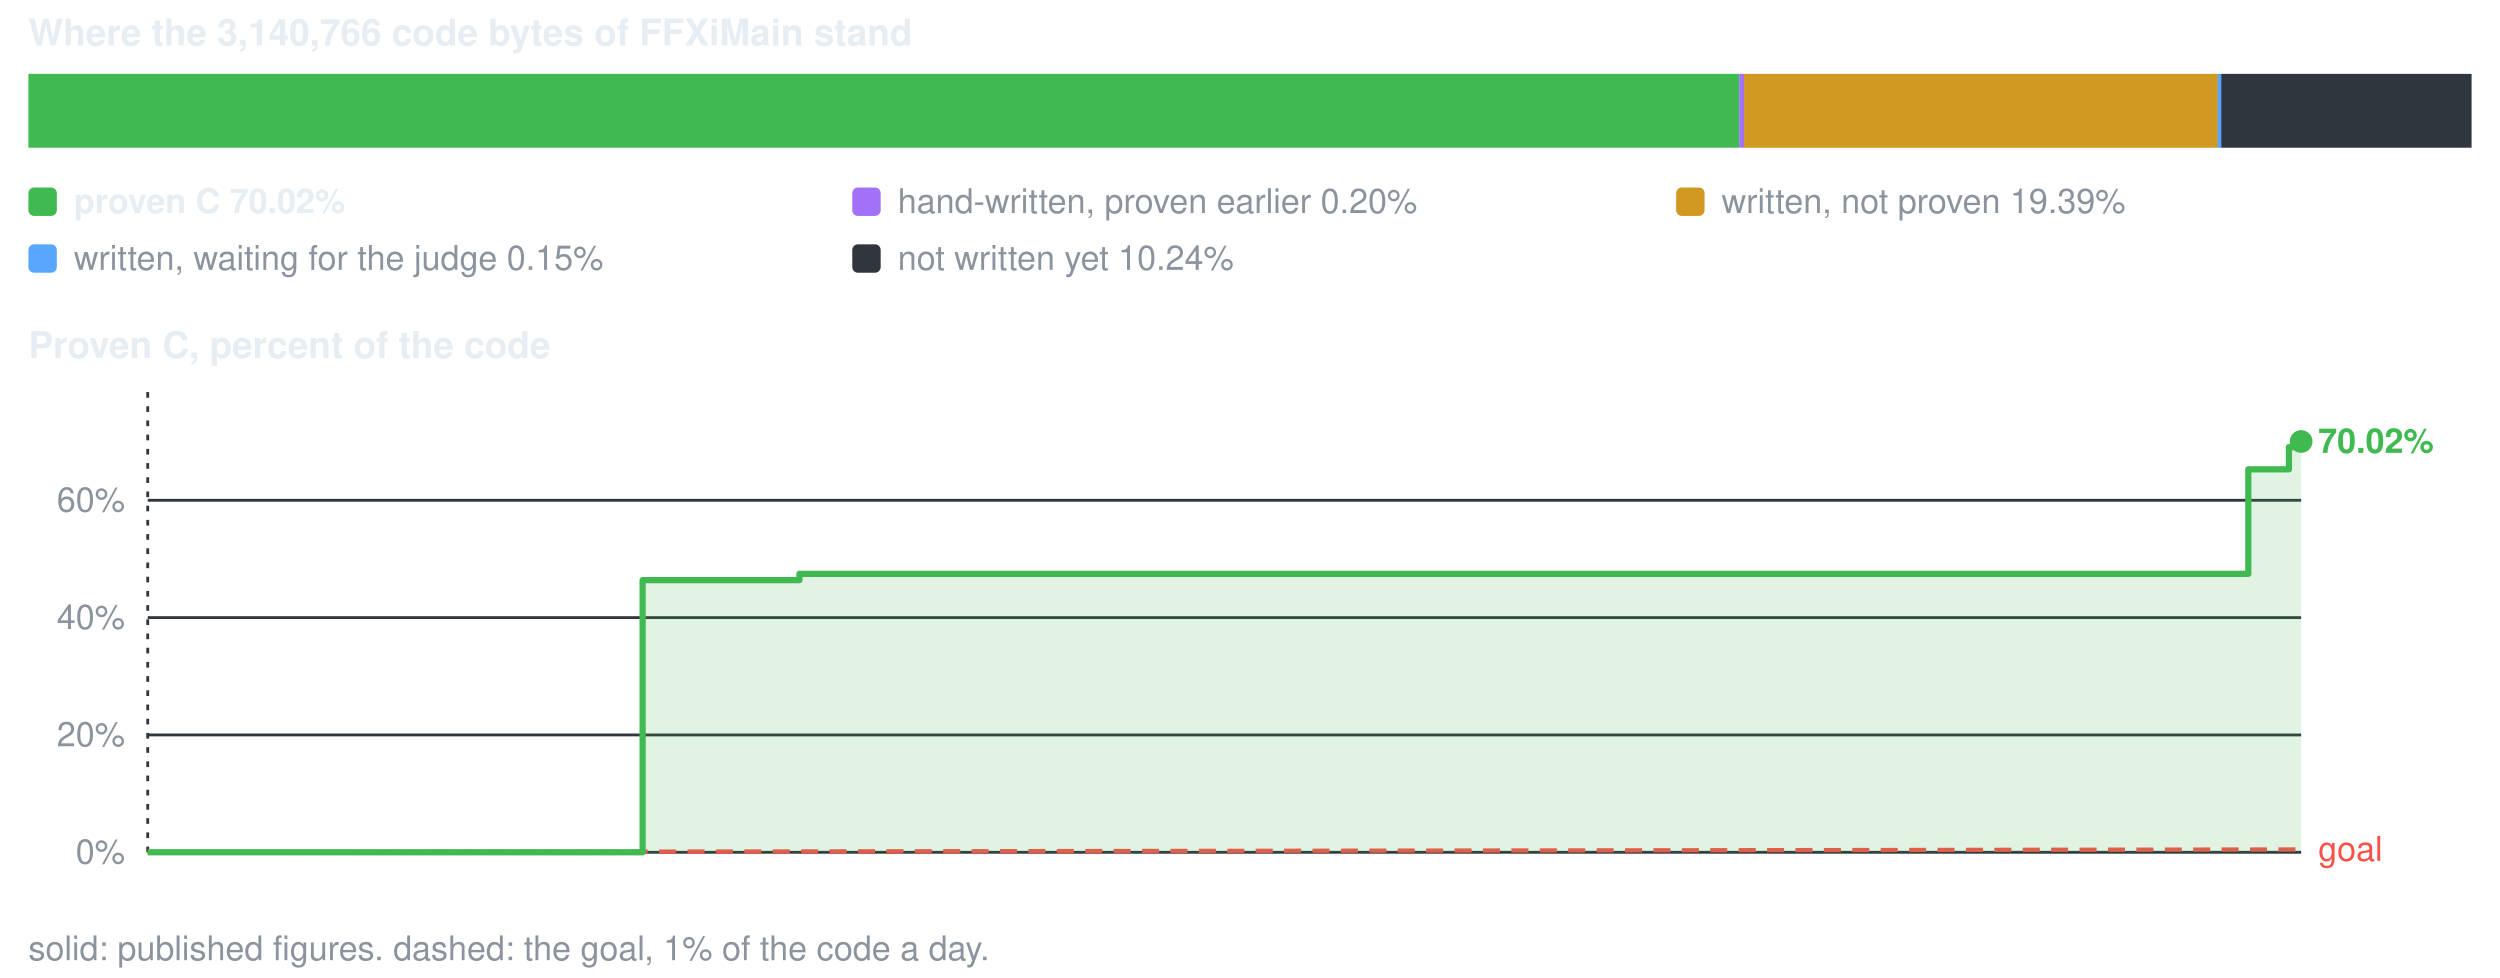
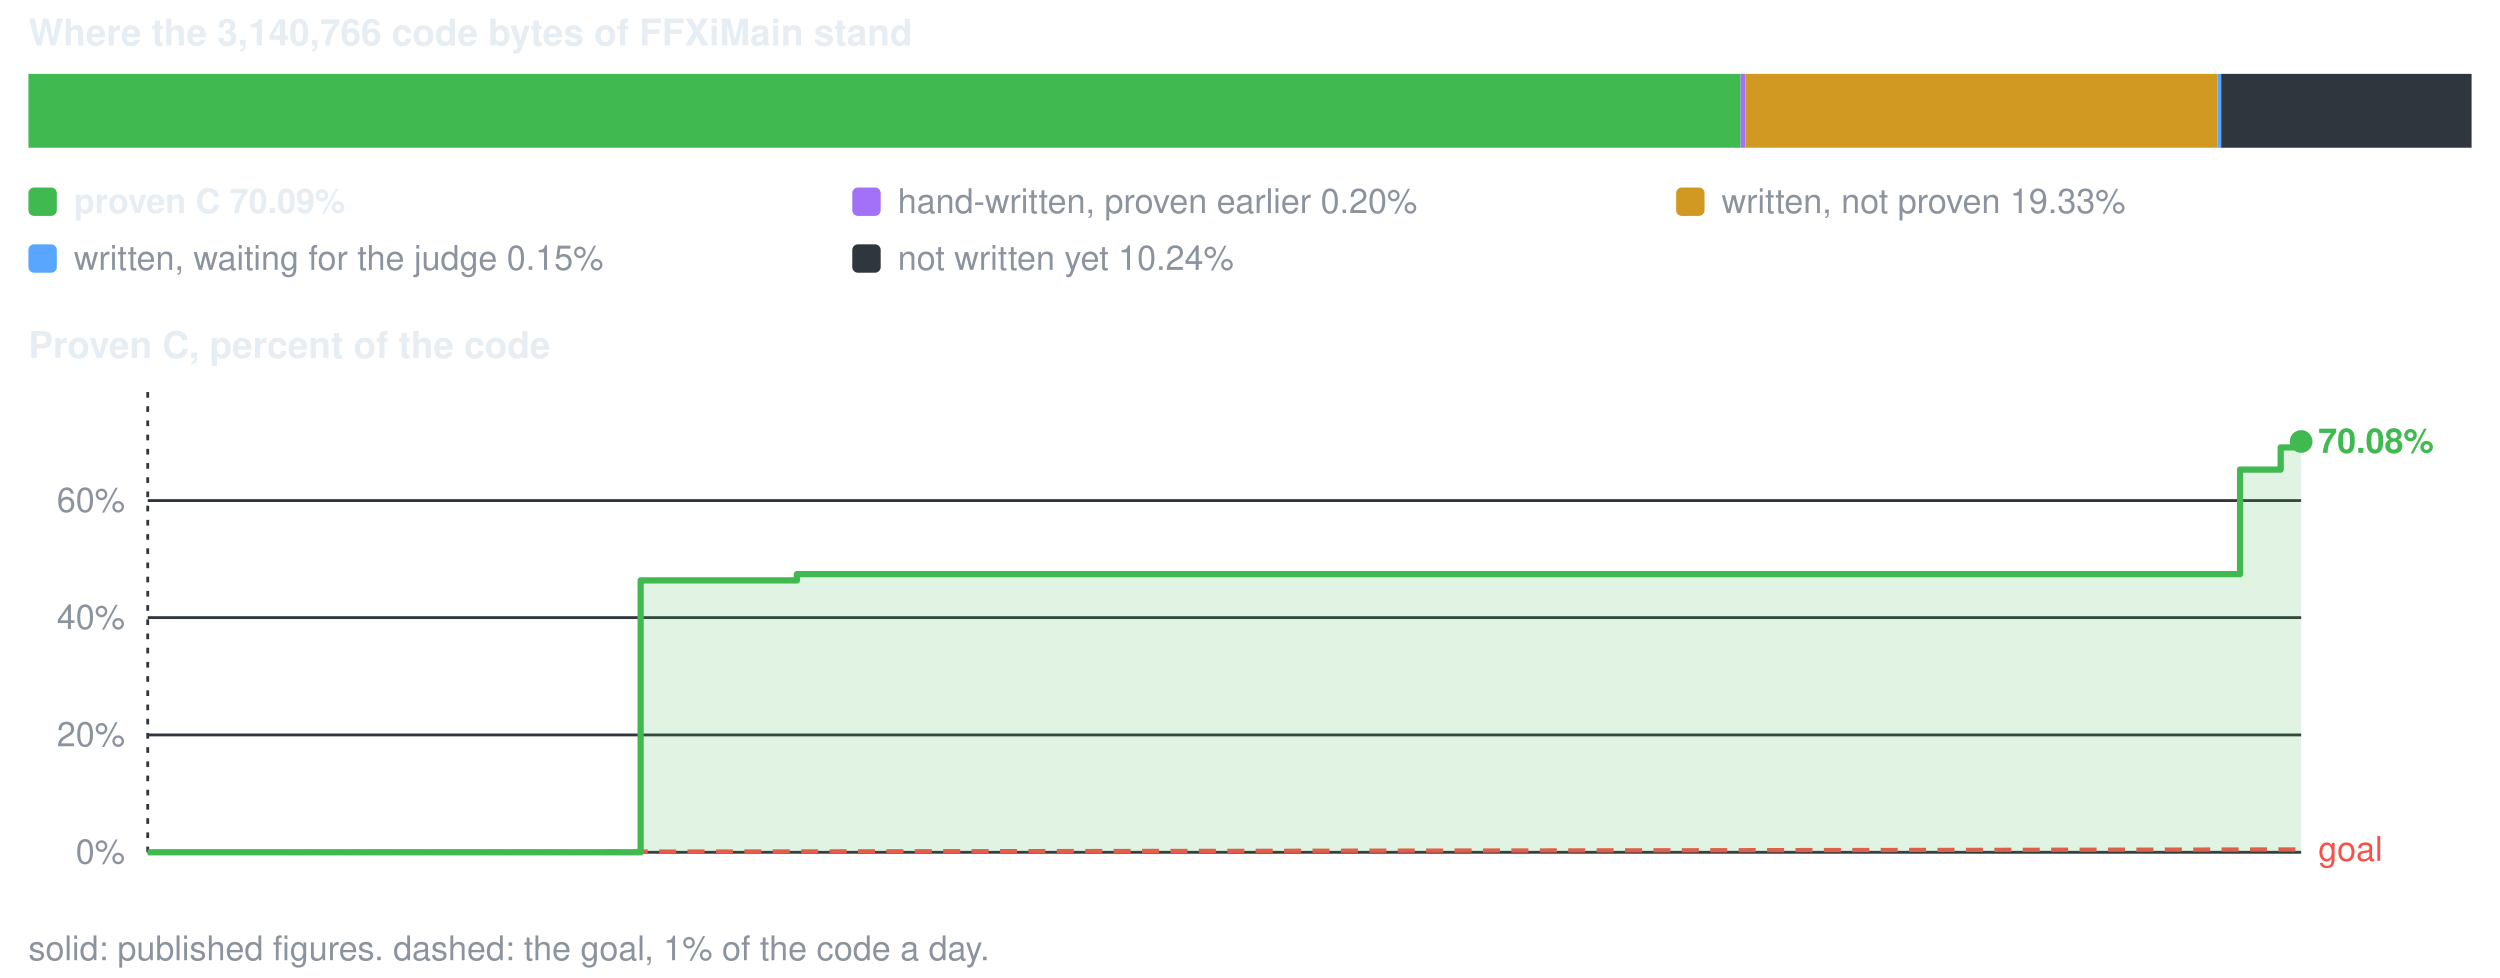
<svg xmlns="http://www.w3.org/2000/svg" viewBox="0 0 880 344" width="880" height="344" role="img" aria-label="conversion progress">
  <style>text{font-family:-apple-system,BlinkMacSystemFont,'Segoe UI',Helvetica,Arial,sans-serif;font-size:12px;fill:#8b949e}.s{fill:#e6edf3;font-weight:600}.b{font-size:13px}</style>
  <text x="10" y="16" class="s b">Where the 3,140,766 code bytes of FFXiMain stand</text>
-   <rect x="10.0" y="26" width="602.2" height="26" fill="#3fb950" />
-   <rect x="612.2" y="26" width="1.7" height="26" fill="#a371f7" />
-   <rect x="613.9" y="26" width="166.8" height="26" fill="#d29922" />
+   <rect x="10.0" y="26" width="602.7" height="26" fill="#3fb950" />
+   <rect x="612.7" y="26" width="1.7" height="26" fill="#a371f7" />
+   <rect x="614.4" y="26" width="166.2" height="26" fill="#d29922" />
  <rect x="780.6" y="26" width="1.5" height="26" fill="#58a6ff" />
  <rect x="781.9" y="26" width="88.1" height="26" fill="#30363d" />
  <rect x="10" y="66" width="10" height="10" rx="2" fill="#3fb950" />
-   <text x="26" y="75" class="s">proven C 70.02%</text>
+   <text x="26" y="75" class="s">proven C 70.09%</text>
  <rect x="300" y="66" width="10" height="10" rx="2" fill="#a371f7" />
  <text x="316" y="75">hand-written, proven earlier 0.20%</text>
  <rect x="590" y="66" width="10" height="10" rx="2" fill="#d29922" />
-   <text x="606" y="75">written, not proven 19.39%</text>
+   <text x="606" y="75">written, not proven 19.33%</text>
  <rect x="10" y="86" width="10" height="10" rx="2" fill="#58a6ff" />
  <text x="26" y="95">written, waiting for the judge 0.15%</text>
  <rect x="300" y="86" width="10" height="10" rx="2" fill="#30363d" />
  <text x="316" y="95">not written yet 10.24%</text>
  <text x="10" y="126" class="s b">Proven C, percent of the code</text>
  <line x1="52" y1="300.0" x2="810" y2="300.0" stroke="#30363d" stroke-width="1" />
  <text x="44" y="304.0" text-anchor="end">0%</text>
  <line x1="52" y1="258.7" x2="810" y2="258.7" stroke="#30363d" stroke-width="1" />
  <text x="44" y="262.7" text-anchor="end">20%</text>
  <line x1="52" y1="217.4" x2="810" y2="217.4" stroke="#30363d" stroke-width="1" />
  <text x="44" y="221.4" text-anchor="end">40%</text>
-   <line x1="52" y1="176.1" x2="810" y2="176.1" stroke="#30363d" stroke-width="1" />
-   <text x="44" y="180.1" text-anchor="end">60%</text>
+   <line x1="52" y1="176.2" x2="810" y2="176.2" stroke="#30363d" stroke-width="1" />
+   <text x="44" y="180.2" text-anchor="end">60%</text>
  <line x1="52.0" y1="138" x2="52.0" y2="300" stroke="#30363d" stroke-width="1" stroke-dasharray="2 3" />
  <line x1="52.0" y1="300.0" x2="810.0" y2="299.0" stroke="#f85149" stroke-width="1.5" stroke-dasharray="6 4" />
  <text x="816.0" y="303.0" style="fill:#f85149">goal</text>
-   <path d="M52.0 300.0 H226.2 V204.2 H281.4 V202.0 H791.4 V165.2 H805.7 V157.4 H810.0 V155.4 V300.0 H52.0 Z" fill="#3fb950" fill-opacity="0.16" />
-   <path d="M52.0 300.0 H226.2 V204.2 H281.4 V202.0 H791.4 V165.2 H805.7 V157.4 H810.0 V155.4" fill="none" stroke="#3fb950" stroke-width="2.2" stroke-linejoin="round" />
+   <path d="M52.0 300.0 H225.5 V204.3 H280.5 V202.1 H788.5 V165.3 H802.8 V157.5 H807.2 V155.5 H810.0 V155.4 V300.0 H52.0 Z" fill="#3fb950" fill-opacity="0.16" />
+   <path d="M52.0 300.0 H225.5 V204.3 H280.5 V202.1 H788.5 V165.3 H802.8 V157.5 H807.2 V155.5 H810.0 V155.4" fill="none" stroke="#3fb950" stroke-width="2.2" stroke-linejoin="round" />
  <circle cx="810.0" cy="155.4" r="4" fill="#3fb950" />
-   <text x="816.0" y="159.4" class="s" style="fill:#3fb950">70.02%</text>
+   <text x="816.0" y="159.4" class="s" style="fill:#3fb950">70.08%</text>
  <text x="10" y="338">solid: published figures. dashed: the goal, 1% of the code a day.</text>
</svg>
